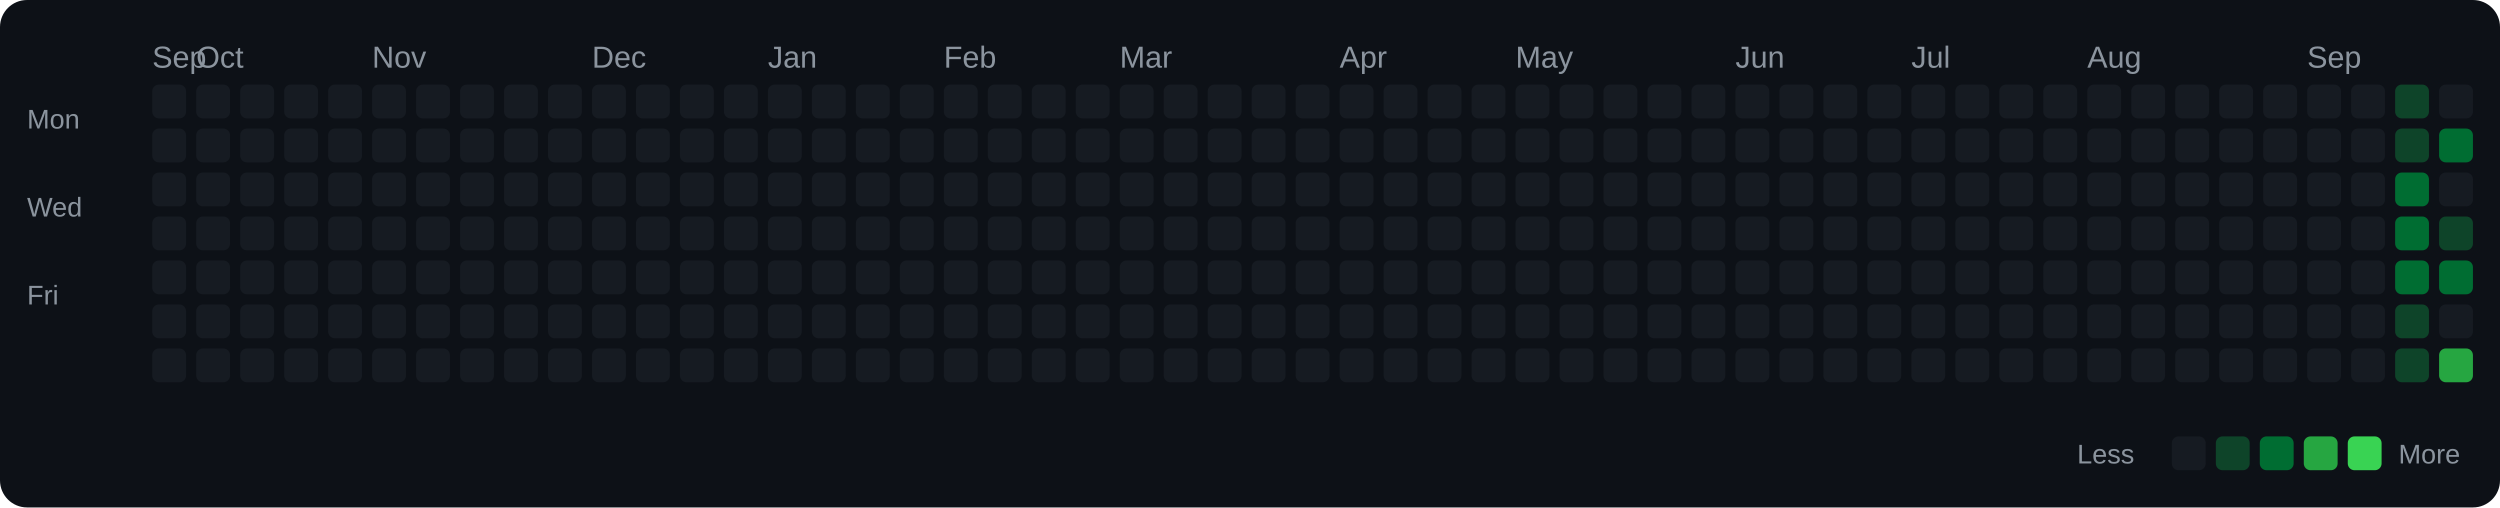
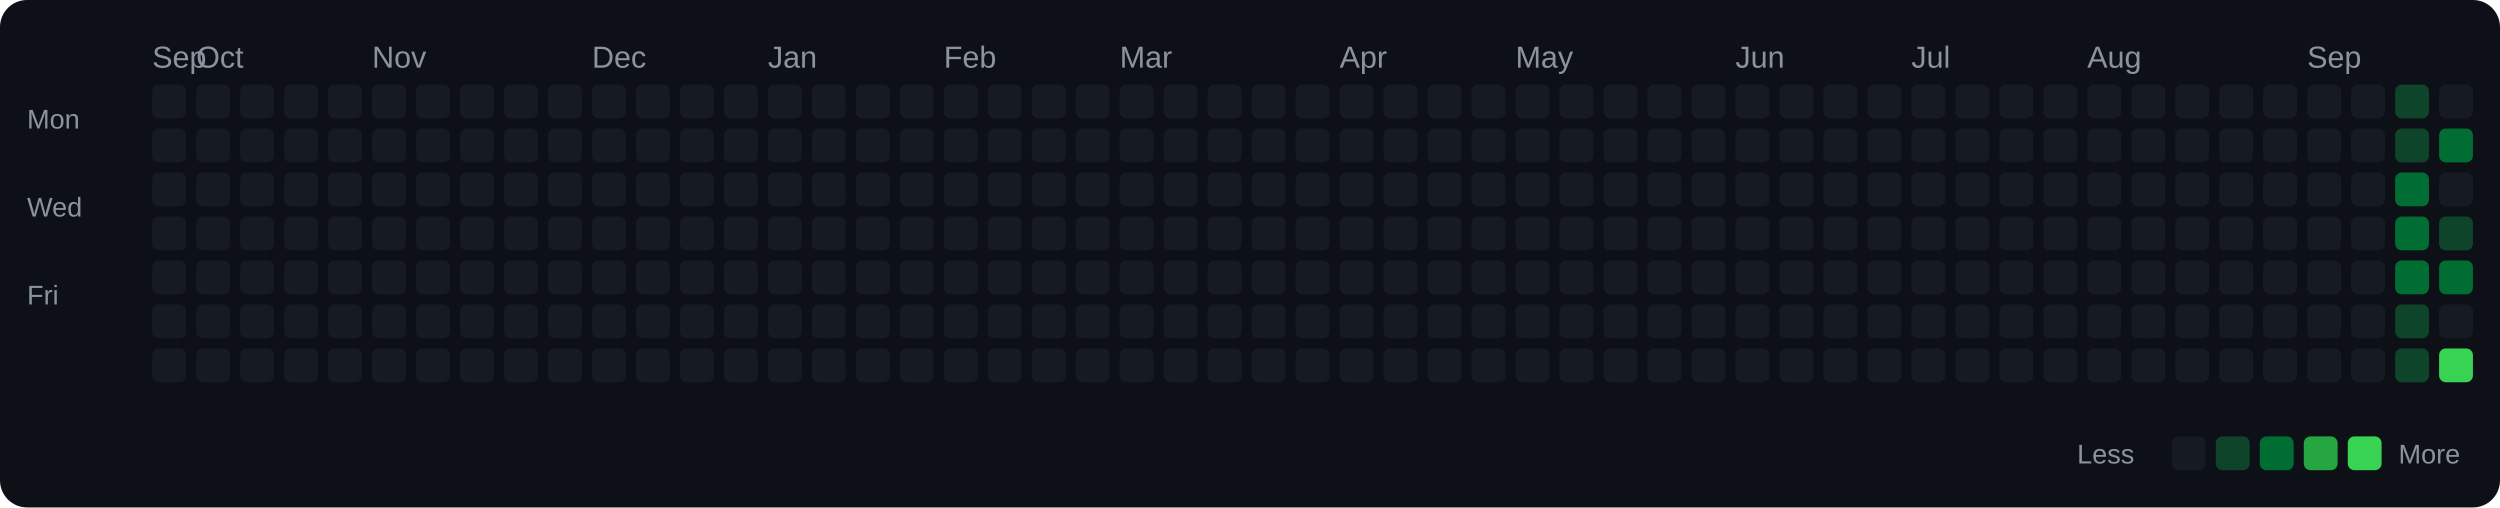
<svg xmlns="http://www.w3.org/2000/svg" width="739" height="150" viewBox="0 0 739 150" role="img" aria-labelledby="title description">
  <rect width="100%" height="100%" fill="#0d1117" rx="8" />
  <text x="45" y="20" fill="#8b949e" font-family="Arial, sans-serif" font-size="9"> Sep </text>
  <text x="58" y="20" fill="#8b949e" font-family="Arial, sans-serif" font-size="9"> Oct </text>
  <text x="110" y="20" fill="#8b949e" font-family="Arial, sans-serif" font-size="9"> Nov </text>
  <text x="175" y="20" fill="#8b949e" font-family="Arial, sans-serif" font-size="9"> Dec </text>
  <text x="227" y="20" fill="#8b949e" font-family="Arial, sans-serif" font-size="9"> Jan </text>
  <text x="279" y="20" fill="#8b949e" font-family="Arial, sans-serif" font-size="9"> Feb </text>
  <text x="331" y="20" fill="#8b949e" font-family="Arial, sans-serif" font-size="9"> Mar </text>
  <text x="396" y="20" fill="#8b949e" font-family="Arial, sans-serif" font-size="9"> Apr </text>
  <text x="448" y="20" fill="#8b949e" font-family="Arial, sans-serif" font-size="9"> May </text>
  <text x="513" y="20" fill="#8b949e" font-family="Arial, sans-serif" font-size="9"> Jun </text>
  <text x="565" y="20" fill="#8b949e" font-family="Arial, sans-serif" font-size="9"> Jul </text>
  <text x="617" y="20" fill="#8b949e" font-family="Arial, sans-serif" font-size="9"> Aug </text>
  <text x="682" y="20" fill="#8b949e" font-family="Arial, sans-serif" font-size="9"> Sep </text>
  <rect x="45" y="25" width="10" height="10" rx="2" fill="#161b22"> </rect>
  <rect x="45" y="38" width="10" height="10" rx="2" fill="#161b22"> </rect>
  <rect x="45" y="51" width="10" height="10" rx="2" fill="#161b22"> </rect>
  <rect x="45" y="64" width="10" height="10" rx="2" fill="#161b22"> </rect>
  <rect x="45" y="77" width="10" height="10" rx="2" fill="#161b22"> </rect>
  <rect x="45" y="90" width="10" height="10" rx="2" fill="#161b22"> </rect>
  <rect x="45" y="103" width="10" height="10" rx="2" fill="#161b22"> </rect>
  <rect x="58" y="25" width="10" height="10" rx="2" fill="#161b22"> </rect>
  <rect x="58" y="38" width="10" height="10" rx="2" fill="#161b22"> </rect>
  <rect x="58" y="51" width="10" height="10" rx="2" fill="#161b22"> </rect>
  <rect x="58" y="64" width="10" height="10" rx="2" fill="#161b22"> </rect>
  <rect x="58" y="77" width="10" height="10" rx="2" fill="#161b22"> </rect>
  <rect x="58" y="90" width="10" height="10" rx="2" fill="#161b22"> </rect>
  <rect x="58" y="103" width="10" height="10" rx="2" fill="#161b22"> </rect>
  <rect x="71" y="25" width="10" height="10" rx="2" fill="#161b22"> </rect>
  <rect x="71" y="38" width="10" height="10" rx="2" fill="#161b22"> </rect>
  <rect x="71" y="51" width="10" height="10" rx="2" fill="#161b22"> </rect>
  <rect x="71" y="64" width="10" height="10" rx="2" fill="#161b22"> </rect>
  <rect x="71" y="77" width="10" height="10" rx="2" fill="#161b22"> </rect>
  <rect x="71" y="90" width="10" height="10" rx="2" fill="#161b22"> </rect>
  <rect x="71" y="103" width="10" height="10" rx="2" fill="#161b22"> </rect>
  <rect x="84" y="25" width="10" height="10" rx="2" fill="#161b22"> </rect>
  <rect x="84" y="38" width="10" height="10" rx="2" fill="#161b22"> </rect>
  <rect x="84" y="51" width="10" height="10" rx="2" fill="#161b22"> </rect>
  <rect x="84" y="64" width="10" height="10" rx="2" fill="#161b22"> </rect>
  <rect x="84" y="77" width="10" height="10" rx="2" fill="#161b22"> </rect>
  <rect x="84" y="90" width="10" height="10" rx="2" fill="#161b22"> </rect>
  <rect x="84" y="103" width="10" height="10" rx="2" fill="#161b22"> </rect>
  <rect x="97" y="25" width="10" height="10" rx="2" fill="#161b22"> </rect>
  <rect x="97" y="38" width="10" height="10" rx="2" fill="#161b22"> </rect>
  <rect x="97" y="51" width="10" height="10" rx="2" fill="#161b22"> </rect>
  <rect x="97" y="64" width="10" height="10" rx="2" fill="#161b22"> </rect>
  <rect x="97" y="77" width="10" height="10" rx="2" fill="#161b22"> </rect>
  <rect x="97" y="90" width="10" height="10" rx="2" fill="#161b22"> </rect>
  <rect x="97" y="103" width="10" height="10" rx="2" fill="#161b22"> </rect>
  <rect x="110" y="25" width="10" height="10" rx="2" fill="#161b22"> </rect>
  <rect x="110" y="38" width="10" height="10" rx="2" fill="#161b22"> </rect>
  <rect x="110" y="51" width="10" height="10" rx="2" fill="#161b22"> </rect>
  <rect x="110" y="64" width="10" height="10" rx="2" fill="#161b22"> </rect>
  <rect x="110" y="77" width="10" height="10" rx="2" fill="#161b22"> </rect>
  <rect x="110" y="90" width="10" height="10" rx="2" fill="#161b22"> </rect>
  <rect x="110" y="103" width="10" height="10" rx="2" fill="#161b22"> </rect>
  <rect x="123" y="25" width="10" height="10" rx="2" fill="#161b22"> </rect>
  <rect x="123" y="38" width="10" height="10" rx="2" fill="#161b22"> </rect>
  <rect x="123" y="51" width="10" height="10" rx="2" fill="#161b22"> </rect>
  <rect x="123" y="64" width="10" height="10" rx="2" fill="#161b22"> </rect>
  <rect x="123" y="77" width="10" height="10" rx="2" fill="#161b22"> </rect>
  <rect x="123" y="90" width="10" height="10" rx="2" fill="#161b22"> </rect>
  <rect x="123" y="103" width="10" height="10" rx="2" fill="#161b22"> </rect>
  <rect x="136" y="25" width="10" height="10" rx="2" fill="#161b22"> </rect>
  <rect x="136" y="38" width="10" height="10" rx="2" fill="#161b22"> </rect>
  <rect x="136" y="51" width="10" height="10" rx="2" fill="#161b22"> </rect>
  <rect x="136" y="64" width="10" height="10" rx="2" fill="#161b22"> </rect>
  <rect x="136" y="77" width="10" height="10" rx="2" fill="#161b22"> </rect>
  <rect x="136" y="90" width="10" height="10" rx="2" fill="#161b22"> </rect>
  <rect x="136" y="103" width="10" height="10" rx="2" fill="#161b22"> </rect>
  <rect x="149" y="25" width="10" height="10" rx="2" fill="#161b22"> </rect>
  <rect x="149" y="38" width="10" height="10" rx="2" fill="#161b22"> </rect>
  <rect x="149" y="51" width="10" height="10" rx="2" fill="#161b22"> </rect>
  <rect x="149" y="64" width="10" height="10" rx="2" fill="#161b22"> </rect>
  <rect x="149" y="77" width="10" height="10" rx="2" fill="#161b22"> </rect>
  <rect x="149" y="90" width="10" height="10" rx="2" fill="#161b22"> </rect>
  <rect x="149" y="103" width="10" height="10" rx="2" fill="#161b22"> </rect>
  <rect x="162" y="25" width="10" height="10" rx="2" fill="#161b22"> </rect>
  <rect x="162" y="38" width="10" height="10" rx="2" fill="#161b22"> </rect>
  <rect x="162" y="51" width="10" height="10" rx="2" fill="#161b22"> </rect>
  <rect x="162" y="64" width="10" height="10" rx="2" fill="#161b22"> </rect>
  <rect x="162" y="77" width="10" height="10" rx="2" fill="#161b22"> </rect>
  <rect x="162" y="90" width="10" height="10" rx="2" fill="#161b22"> </rect>
  <rect x="162" y="103" width="10" height="10" rx="2" fill="#161b22"> </rect>
  <rect x="175" y="25" width="10" height="10" rx="2" fill="#161b22"> </rect>
  <rect x="175" y="38" width="10" height="10" rx="2" fill="#161b22"> </rect>
  <rect x="175" y="51" width="10" height="10" rx="2" fill="#161b22"> </rect>
  <rect x="175" y="64" width="10" height="10" rx="2" fill="#161b22"> </rect>
  <rect x="175" y="77" width="10" height="10" rx="2" fill="#161b22"> </rect>
  <rect x="175" y="90" width="10" height="10" rx="2" fill="#161b22"> </rect>
  <rect x="175" y="103" width="10" height="10" rx="2" fill="#161b22"> </rect>
  <rect x="188" y="25" width="10" height="10" rx="2" fill="#161b22"> </rect>
  <rect x="188" y="38" width="10" height="10" rx="2" fill="#161b22"> </rect>
  <rect x="188" y="51" width="10" height="10" rx="2" fill="#161b22"> </rect>
  <rect x="188" y="64" width="10" height="10" rx="2" fill="#161b22"> </rect>
  <rect x="188" y="77" width="10" height="10" rx="2" fill="#161b22"> </rect>
  <rect x="188" y="90" width="10" height="10" rx="2" fill="#161b22"> </rect>
  <rect x="188" y="103" width="10" height="10" rx="2" fill="#161b22"> </rect>
  <rect x="201" y="25" width="10" height="10" rx="2" fill="#161b22"> </rect>
  <rect x="201" y="38" width="10" height="10" rx="2" fill="#161b22"> </rect>
  <rect x="201" y="51" width="10" height="10" rx="2" fill="#161b22"> </rect>
  <rect x="201" y="64" width="10" height="10" rx="2" fill="#161b22"> </rect>
  <rect x="201" y="77" width="10" height="10" rx="2" fill="#161b22"> </rect>
  <rect x="201" y="90" width="10" height="10" rx="2" fill="#161b22"> </rect>
  <rect x="201" y="103" width="10" height="10" rx="2" fill="#161b22"> </rect>
  <rect x="214" y="25" width="10" height="10" rx="2" fill="#161b22"> </rect>
  <rect x="214" y="38" width="10" height="10" rx="2" fill="#161b22"> </rect>
  <rect x="214" y="51" width="10" height="10" rx="2" fill="#161b22"> </rect>
  <rect x="214" y="64" width="10" height="10" rx="2" fill="#161b22"> </rect>
  <rect x="214" y="77" width="10" height="10" rx="2" fill="#161b22"> </rect>
  <rect x="214" y="90" width="10" height="10" rx="2" fill="#161b22"> </rect>
  <rect x="214" y="103" width="10" height="10" rx="2" fill="#161b22"> </rect>
  <rect x="227" y="25" width="10" height="10" rx="2" fill="#161b22"> </rect>
  <rect x="227" y="38" width="10" height="10" rx="2" fill="#161b22"> </rect>
  <rect x="227" y="51" width="10" height="10" rx="2" fill="#161b22"> </rect>
  <rect x="227" y="64" width="10" height="10" rx="2" fill="#161b22"> </rect>
  <rect x="227" y="77" width="10" height="10" rx="2" fill="#161b22"> </rect>
  <rect x="227" y="90" width="10" height="10" rx="2" fill="#161b22"> </rect>
  <rect x="227" y="103" width="10" height="10" rx="2" fill="#161b22"> </rect>
  <rect x="240" y="25" width="10" height="10" rx="2" fill="#161b22"> </rect>
  <rect x="240" y="38" width="10" height="10" rx="2" fill="#161b22"> </rect>
  <rect x="240" y="51" width="10" height="10" rx="2" fill="#161b22"> </rect>
  <rect x="240" y="64" width="10" height="10" rx="2" fill="#161b22"> </rect>
  <rect x="240" y="77" width="10" height="10" rx="2" fill="#161b22"> </rect>
  <rect x="240" y="90" width="10" height="10" rx="2" fill="#161b22"> </rect>
  <rect x="240" y="103" width="10" height="10" rx="2" fill="#161b22"> </rect>
  <rect x="253" y="25" width="10" height="10" rx="2" fill="#161b22"> </rect>
  <rect x="253" y="38" width="10" height="10" rx="2" fill="#161b22"> </rect>
  <rect x="253" y="51" width="10" height="10" rx="2" fill="#161b22"> </rect>
  <rect x="253" y="64" width="10" height="10" rx="2" fill="#161b22"> </rect>
  <rect x="253" y="77" width="10" height="10" rx="2" fill="#161b22"> </rect>
  <rect x="253" y="90" width="10" height="10" rx="2" fill="#161b22"> </rect>
  <rect x="253" y="103" width="10" height="10" rx="2" fill="#161b22"> </rect>
  <rect x="266" y="25" width="10" height="10" rx="2" fill="#161b22"> </rect>
  <rect x="266" y="38" width="10" height="10" rx="2" fill="#161b22"> </rect>
  <rect x="266" y="51" width="10" height="10" rx="2" fill="#161b22"> </rect>
  <rect x="266" y="64" width="10" height="10" rx="2" fill="#161b22"> </rect>
  <rect x="266" y="77" width="10" height="10" rx="2" fill="#161b22"> </rect>
  <rect x="266" y="90" width="10" height="10" rx="2" fill="#161b22"> </rect>
  <rect x="266" y="103" width="10" height="10" rx="2" fill="#161b22"> </rect>
  <rect x="279" y="25" width="10" height="10" rx="2" fill="#161b22"> </rect>
  <rect x="279" y="38" width="10" height="10" rx="2" fill="#161b22"> </rect>
  <rect x="279" y="51" width="10" height="10" rx="2" fill="#161b22"> </rect>
  <rect x="279" y="64" width="10" height="10" rx="2" fill="#161b22"> </rect>
  <rect x="279" y="77" width="10" height="10" rx="2" fill="#161b22"> </rect>
  <rect x="279" y="90" width="10" height="10" rx="2" fill="#161b22"> </rect>
  <rect x="279" y="103" width="10" height="10" rx="2" fill="#161b22"> </rect>
  <rect x="292" y="25" width="10" height="10" rx="2" fill="#161b22"> </rect>
  <rect x="292" y="38" width="10" height="10" rx="2" fill="#161b22"> </rect>
  <rect x="292" y="51" width="10" height="10" rx="2" fill="#161b22"> </rect>
  <rect x="292" y="64" width="10" height="10" rx="2" fill="#161b22"> </rect>
  <rect x="292" y="77" width="10" height="10" rx="2" fill="#161b22"> </rect>
  <rect x="292" y="90" width="10" height="10" rx="2" fill="#161b22"> </rect>
  <rect x="292" y="103" width="10" height="10" rx="2" fill="#161b22"> </rect>
  <rect x="305" y="25" width="10" height="10" rx="2" fill="#161b22"> </rect>
  <rect x="305" y="38" width="10" height="10" rx="2" fill="#161b22"> </rect>
  <rect x="305" y="51" width="10" height="10" rx="2" fill="#161b22"> </rect>
  <rect x="305" y="64" width="10" height="10" rx="2" fill="#161b22"> </rect>
  <rect x="305" y="77" width="10" height="10" rx="2" fill="#161b22"> </rect>
  <rect x="305" y="90" width="10" height="10" rx="2" fill="#161b22"> </rect>
  <rect x="305" y="103" width="10" height="10" rx="2" fill="#161b22"> </rect>
  <rect x="318" y="25" width="10" height="10" rx="2" fill="#161b22"> </rect>
  <rect x="318" y="38" width="10" height="10" rx="2" fill="#161b22"> </rect>
  <rect x="318" y="51" width="10" height="10" rx="2" fill="#161b22"> </rect>
  <rect x="318" y="64" width="10" height="10" rx="2" fill="#161b22"> </rect>
  <rect x="318" y="77" width="10" height="10" rx="2" fill="#161b22"> </rect>
  <rect x="318" y="90" width="10" height="10" rx="2" fill="#161b22"> </rect>
  <rect x="318" y="103" width="10" height="10" rx="2" fill="#161b22"> </rect>
  <rect x="331" y="25" width="10" height="10" rx="2" fill="#161b22"> </rect>
  <rect x="331" y="38" width="10" height="10" rx="2" fill="#161b22"> </rect>
  <rect x="331" y="51" width="10" height="10" rx="2" fill="#161b22"> </rect>
  <rect x="331" y="64" width="10" height="10" rx="2" fill="#161b22"> </rect>
  <rect x="331" y="77" width="10" height="10" rx="2" fill="#161b22"> </rect>
  <rect x="331" y="90" width="10" height="10" rx="2" fill="#161b22"> </rect>
  <rect x="331" y="103" width="10" height="10" rx="2" fill="#161b22"> </rect>
  <rect x="344" y="25" width="10" height="10" rx="2" fill="#161b22"> </rect>
  <rect x="344" y="38" width="10" height="10" rx="2" fill="#161b22"> </rect>
  <rect x="344" y="51" width="10" height="10" rx="2" fill="#161b22"> </rect>
  <rect x="344" y="64" width="10" height="10" rx="2" fill="#161b22"> </rect>
  <rect x="344" y="77" width="10" height="10" rx="2" fill="#161b22"> </rect>
  <rect x="344" y="90" width="10" height="10" rx="2" fill="#161b22"> </rect>
  <rect x="344" y="103" width="10" height="10" rx="2" fill="#161b22"> </rect>
  <rect x="357" y="25" width="10" height="10" rx="2" fill="#161b22"> </rect>
  <rect x="357" y="38" width="10" height="10" rx="2" fill="#161b22"> </rect>
  <rect x="357" y="51" width="10" height="10" rx="2" fill="#161b22"> </rect>
  <rect x="357" y="64" width="10" height="10" rx="2" fill="#161b22"> </rect>
  <rect x="357" y="77" width="10" height="10" rx="2" fill="#161b22"> </rect>
  <rect x="357" y="90" width="10" height="10" rx="2" fill="#161b22"> </rect>
  <rect x="357" y="103" width="10" height="10" rx="2" fill="#161b22"> </rect>
  <rect x="370" y="25" width="10" height="10" rx="2" fill="#161b22"> </rect>
  <rect x="370" y="38" width="10" height="10" rx="2" fill="#161b22"> </rect>
  <rect x="370" y="51" width="10" height="10" rx="2" fill="#161b22"> </rect>
  <rect x="370" y="64" width="10" height="10" rx="2" fill="#161b22"> </rect>
  <rect x="370" y="77" width="10" height="10" rx="2" fill="#161b22"> </rect>
  <rect x="370" y="90" width="10" height="10" rx="2" fill="#161b22"> </rect>
  <rect x="370" y="103" width="10" height="10" rx="2" fill="#161b22"> </rect>
  <rect x="383" y="25" width="10" height="10" rx="2" fill="#161b22"> </rect>
  <rect x="383" y="38" width="10" height="10" rx="2" fill="#161b22"> </rect>
  <rect x="383" y="51" width="10" height="10" rx="2" fill="#161b22"> </rect>
  <rect x="383" y="64" width="10" height="10" rx="2" fill="#161b22"> </rect>
  <rect x="383" y="77" width="10" height="10" rx="2" fill="#161b22"> </rect>
  <rect x="383" y="90" width="10" height="10" rx="2" fill="#161b22"> </rect>
  <rect x="383" y="103" width="10" height="10" rx="2" fill="#161b22"> </rect>
  <rect x="396" y="25" width="10" height="10" rx="2" fill="#161b22"> </rect>
  <rect x="396" y="38" width="10" height="10" rx="2" fill="#161b22"> </rect>
  <rect x="396" y="51" width="10" height="10" rx="2" fill="#161b22"> </rect>
  <rect x="396" y="64" width="10" height="10" rx="2" fill="#161b22"> </rect>
  <rect x="396" y="77" width="10" height="10" rx="2" fill="#161b22"> </rect>
  <rect x="396" y="90" width="10" height="10" rx="2" fill="#161b22"> </rect>
  <rect x="396" y="103" width="10" height="10" rx="2" fill="#161b22"> </rect>
  <rect x="409" y="25" width="10" height="10" rx="2" fill="#161b22"> </rect>
  <rect x="409" y="38" width="10" height="10" rx="2" fill="#161b22"> </rect>
  <rect x="409" y="51" width="10" height="10" rx="2" fill="#161b22"> </rect>
  <rect x="409" y="64" width="10" height="10" rx="2" fill="#161b22"> </rect>
  <rect x="409" y="77" width="10" height="10" rx="2" fill="#161b22"> </rect>
  <rect x="409" y="90" width="10" height="10" rx="2" fill="#161b22"> </rect>
  <rect x="409" y="103" width="10" height="10" rx="2" fill="#161b22"> </rect>
  <rect x="422" y="25" width="10" height="10" rx="2" fill="#161b22"> </rect>
  <rect x="422" y="38" width="10" height="10" rx="2" fill="#161b22"> </rect>
  <rect x="422" y="51" width="10" height="10" rx="2" fill="#161b22"> </rect>
  <rect x="422" y="64" width="10" height="10" rx="2" fill="#161b22"> </rect>
  <rect x="422" y="77" width="10" height="10" rx="2" fill="#161b22"> </rect>
  <rect x="422" y="90" width="10" height="10" rx="2" fill="#161b22"> </rect>
  <rect x="422" y="103" width="10" height="10" rx="2" fill="#161b22"> </rect>
  <rect x="435" y="25" width="10" height="10" rx="2" fill="#161b22"> </rect>
  <rect x="435" y="38" width="10" height="10" rx="2" fill="#161b22"> </rect>
  <rect x="435" y="51" width="10" height="10" rx="2" fill="#161b22"> </rect>
  <rect x="435" y="64" width="10" height="10" rx="2" fill="#161b22"> </rect>
  <rect x="435" y="77" width="10" height="10" rx="2" fill="#161b22"> </rect>
  <rect x="435" y="90" width="10" height="10" rx="2" fill="#161b22"> </rect>
  <rect x="435" y="103" width="10" height="10" rx="2" fill="#161b22"> </rect>
  <rect x="448" y="25" width="10" height="10" rx="2" fill="#161b22"> </rect>
  <rect x="448" y="38" width="10" height="10" rx="2" fill="#161b22"> </rect>
  <rect x="448" y="51" width="10" height="10" rx="2" fill="#161b22"> </rect>
  <rect x="448" y="64" width="10" height="10" rx="2" fill="#161b22"> </rect>
  <rect x="448" y="77" width="10" height="10" rx="2" fill="#161b22"> </rect>
  <rect x="448" y="90" width="10" height="10" rx="2" fill="#161b22"> </rect>
  <rect x="448" y="103" width="10" height="10" rx="2" fill="#161b22"> </rect>
  <rect x="461" y="25" width="10" height="10" rx="2" fill="#161b22"> </rect>
  <rect x="461" y="38" width="10" height="10" rx="2" fill="#161b22"> </rect>
  <rect x="461" y="51" width="10" height="10" rx="2" fill="#161b22"> </rect>
  <rect x="461" y="64" width="10" height="10" rx="2" fill="#161b22"> </rect>
  <rect x="461" y="77" width="10" height="10" rx="2" fill="#161b22"> </rect>
  <rect x="461" y="90" width="10" height="10" rx="2" fill="#161b22"> </rect>
  <rect x="461" y="103" width="10" height="10" rx="2" fill="#161b22"> </rect>
  <rect x="474" y="25" width="10" height="10" rx="2" fill="#161b22"> </rect>
  <rect x="474" y="38" width="10" height="10" rx="2" fill="#161b22"> </rect>
  <rect x="474" y="51" width="10" height="10" rx="2" fill="#161b22"> </rect>
  <rect x="474" y="64" width="10" height="10" rx="2" fill="#161b22"> </rect>
  <rect x="474" y="77" width="10" height="10" rx="2" fill="#161b22"> </rect>
  <rect x="474" y="90" width="10" height="10" rx="2" fill="#161b22"> </rect>
  <rect x="474" y="103" width="10" height="10" rx="2" fill="#161b22"> </rect>
  <rect x="487" y="25" width="10" height="10" rx="2" fill="#161b22"> </rect>
  <rect x="487" y="38" width="10" height="10" rx="2" fill="#161b22"> </rect>
  <rect x="487" y="51" width="10" height="10" rx="2" fill="#161b22"> </rect>
  <rect x="487" y="64" width="10" height="10" rx="2" fill="#161b22"> </rect>
  <rect x="487" y="77" width="10" height="10" rx="2" fill="#161b22"> </rect>
  <rect x="487" y="90" width="10" height="10" rx="2" fill="#161b22"> </rect>
  <rect x="487" y="103" width="10" height="10" rx="2" fill="#161b22"> </rect>
  <rect x="500" y="25" width="10" height="10" rx="2" fill="#161b22"> </rect>
  <rect x="500" y="38" width="10" height="10" rx="2" fill="#161b22"> </rect>
  <rect x="500" y="51" width="10" height="10" rx="2" fill="#161b22"> </rect>
  <rect x="500" y="64" width="10" height="10" rx="2" fill="#161b22"> </rect>
  <rect x="500" y="77" width="10" height="10" rx="2" fill="#161b22"> </rect>
  <rect x="500" y="90" width="10" height="10" rx="2" fill="#161b22"> </rect>
  <rect x="500" y="103" width="10" height="10" rx="2" fill="#161b22"> </rect>
  <rect x="513" y="25" width="10" height="10" rx="2" fill="#161b22"> </rect>
  <rect x="513" y="38" width="10" height="10" rx="2" fill="#161b22"> </rect>
  <rect x="513" y="51" width="10" height="10" rx="2" fill="#161b22"> </rect>
  <rect x="513" y="64" width="10" height="10" rx="2" fill="#161b22"> </rect>
  <rect x="513" y="77" width="10" height="10" rx="2" fill="#161b22"> </rect>
  <rect x="513" y="90" width="10" height="10" rx="2" fill="#161b22"> </rect>
  <rect x="513" y="103" width="10" height="10" rx="2" fill="#161b22"> </rect>
  <rect x="526" y="25" width="10" height="10" rx="2" fill="#161b22"> </rect>
  <rect x="526" y="38" width="10" height="10" rx="2" fill="#161b22"> </rect>
  <rect x="526" y="51" width="10" height="10" rx="2" fill="#161b22"> </rect>
  <rect x="526" y="64" width="10" height="10" rx="2" fill="#161b22"> </rect>
  <rect x="526" y="77" width="10" height="10" rx="2" fill="#161b22"> </rect>
  <rect x="526" y="90" width="10" height="10" rx="2" fill="#161b22"> </rect>
  <rect x="526" y="103" width="10" height="10" rx="2" fill="#161b22"> </rect>
  <rect x="539" y="25" width="10" height="10" rx="2" fill="#161b22"> </rect>
  <rect x="539" y="38" width="10" height="10" rx="2" fill="#161b22"> </rect>
  <rect x="539" y="51" width="10" height="10" rx="2" fill="#161b22"> </rect>
  <rect x="539" y="64" width="10" height="10" rx="2" fill="#161b22"> </rect>
  <rect x="539" y="77" width="10" height="10" rx="2" fill="#161b22"> </rect>
  <rect x="539" y="90" width="10" height="10" rx="2" fill="#161b22"> </rect>
  <rect x="539" y="103" width="10" height="10" rx="2" fill="#161b22"> </rect>
  <rect x="552" y="25" width="10" height="10" rx="2" fill="#161b22"> </rect>
  <rect x="552" y="38" width="10" height="10" rx="2" fill="#161b22"> </rect>
  <rect x="552" y="51" width="10" height="10" rx="2" fill="#161b22"> </rect>
  <rect x="552" y="64" width="10" height="10" rx="2" fill="#161b22"> </rect>
  <rect x="552" y="77" width="10" height="10" rx="2" fill="#161b22"> </rect>
  <rect x="552" y="90" width="10" height="10" rx="2" fill="#161b22"> </rect>
  <rect x="552" y="103" width="10" height="10" rx="2" fill="#161b22"> </rect>
  <rect x="565" y="25" width="10" height="10" rx="2" fill="#161b22"> </rect>
  <rect x="565" y="38" width="10" height="10" rx="2" fill="#161b22"> </rect>
  <rect x="565" y="51" width="10" height="10" rx="2" fill="#161b22"> </rect>
  <rect x="565" y="64" width="10" height="10" rx="2" fill="#161b22"> </rect>
  <rect x="565" y="77" width="10" height="10" rx="2" fill="#161b22"> </rect>
  <rect x="565" y="90" width="10" height="10" rx="2" fill="#161b22"> </rect>
  <rect x="565" y="103" width="10" height="10" rx="2" fill="#161b22"> </rect>
  <rect x="578" y="25" width="10" height="10" rx="2" fill="#161b22"> </rect>
  <rect x="578" y="38" width="10" height="10" rx="2" fill="#161b22"> </rect>
  <rect x="578" y="51" width="10" height="10" rx="2" fill="#161b22"> </rect>
  <rect x="578" y="64" width="10" height="10" rx="2" fill="#161b22"> </rect>
  <rect x="578" y="77" width="10" height="10" rx="2" fill="#161b22"> </rect>
  <rect x="578" y="90" width="10" height="10" rx="2" fill="#161b22"> </rect>
  <rect x="578" y="103" width="10" height="10" rx="2" fill="#161b22"> </rect>
  <rect x="591" y="25" width="10" height="10" rx="2" fill="#161b22"> </rect>
  <rect x="591" y="38" width="10" height="10" rx="2" fill="#161b22"> </rect>
  <rect x="591" y="51" width="10" height="10" rx="2" fill="#161b22"> </rect>
  <rect x="591" y="64" width="10" height="10" rx="2" fill="#161b22"> </rect>
  <rect x="591" y="77" width="10" height="10" rx="2" fill="#161b22"> </rect>
  <rect x="591" y="90" width="10" height="10" rx="2" fill="#161b22"> </rect>
  <rect x="591" y="103" width="10" height="10" rx="2" fill="#161b22"> </rect>
  <rect x="604" y="25" width="10" height="10" rx="2" fill="#161b22"> </rect>
  <rect x="604" y="38" width="10" height="10" rx="2" fill="#161b22"> </rect>
  <rect x="604" y="51" width="10" height="10" rx="2" fill="#161b22"> </rect>
  <rect x="604" y="64" width="10" height="10" rx="2" fill="#161b22"> </rect>
  <rect x="604" y="77" width="10" height="10" rx="2" fill="#161b22"> </rect>
  <rect x="604" y="90" width="10" height="10" rx="2" fill="#161b22"> </rect>
  <rect x="604" y="103" width="10" height="10" rx="2" fill="#161b22"> </rect>
  <rect x="617" y="25" width="10" height="10" rx="2" fill="#161b22"> </rect>
  <rect x="617" y="38" width="10" height="10" rx="2" fill="#161b22"> </rect>
  <rect x="617" y="51" width="10" height="10" rx="2" fill="#161b22"> </rect>
  <rect x="617" y="64" width="10" height="10" rx="2" fill="#161b22"> </rect>
  <rect x="617" y="77" width="10" height="10" rx="2" fill="#161b22"> </rect>
  <rect x="617" y="90" width="10" height="10" rx="2" fill="#161b22"> </rect>
  <rect x="617" y="103" width="10" height="10" rx="2" fill="#161b22"> </rect>
  <rect x="630" y="25" width="10" height="10" rx="2" fill="#161b22"> </rect>
  <rect x="630" y="38" width="10" height="10" rx="2" fill="#161b22"> </rect>
  <rect x="630" y="51" width="10" height="10" rx="2" fill="#161b22"> </rect>
  <rect x="630" y="64" width="10" height="10" rx="2" fill="#161b22"> </rect>
  <rect x="630" y="77" width="10" height="10" rx="2" fill="#161b22"> </rect>
  <rect x="630" y="90" width="10" height="10" rx="2" fill="#161b22"> </rect>
  <rect x="630" y="103" width="10" height="10" rx="2" fill="#161b22"> </rect>
  <rect x="643" y="25" width="10" height="10" rx="2" fill="#161b22"> </rect>
  <rect x="643" y="38" width="10" height="10" rx="2" fill="#161b22"> </rect>
  <rect x="643" y="51" width="10" height="10" rx="2" fill="#161b22"> </rect>
  <rect x="643" y="64" width="10" height="10" rx="2" fill="#161b22"> </rect>
  <rect x="643" y="77" width="10" height="10" rx="2" fill="#161b22"> </rect>
  <rect x="643" y="90" width="10" height="10" rx="2" fill="#161b22"> </rect>
  <rect x="643" y="103" width="10" height="10" rx="2" fill="#161b22"> </rect>
  <rect x="656" y="25" width="10" height="10" rx="2" fill="#161b22"> </rect>
  <rect x="656" y="38" width="10" height="10" rx="2" fill="#161b22"> </rect>
  <rect x="656" y="51" width="10" height="10" rx="2" fill="#161b22"> </rect>
  <rect x="656" y="64" width="10" height="10" rx="2" fill="#161b22"> </rect>
  <rect x="656" y="77" width="10" height="10" rx="2" fill="#161b22"> </rect>
  <rect x="656" y="90" width="10" height="10" rx="2" fill="#161b22"> </rect>
  <rect x="656" y="103" width="10" height="10" rx="2" fill="#161b22"> </rect>
  <rect x="669" y="25" width="10" height="10" rx="2" fill="#161b22"> </rect>
  <rect x="669" y="38" width="10" height="10" rx="2" fill="#161b22"> </rect>
  <rect x="669" y="51" width="10" height="10" rx="2" fill="#161b22"> </rect>
  <rect x="669" y="64" width="10" height="10" rx="2" fill="#161b22"> </rect>
  <rect x="669" y="77" width="10" height="10" rx="2" fill="#161b22"> </rect>
  <rect x="669" y="90" width="10" height="10" rx="2" fill="#161b22"> </rect>
  <rect x="669" y="103" width="10" height="10" rx="2" fill="#161b22"> </rect>
  <rect x="682" y="25" width="10" height="10" rx="2" fill="#161b22"> </rect>
  <rect x="682" y="38" width="10" height="10" rx="2" fill="#161b22"> </rect>
  <rect x="682" y="51" width="10" height="10" rx="2" fill="#161b22"> </rect>
  <rect x="682" y="64" width="10" height="10" rx="2" fill="#161b22"> </rect>
  <rect x="682" y="77" width="10" height="10" rx="2" fill="#161b22"> </rect>
  <rect x="682" y="90" width="10" height="10" rx="2" fill="#161b22"> </rect>
  <rect x="682" y="103" width="10" height="10" rx="2" fill="#161b22"> </rect>
  <rect x="695" y="25" width="10" height="10" rx="2" fill="#161b22"> </rect>
  <rect x="695" y="38" width="10" height="10" rx="2" fill="#161b22"> </rect>
  <rect x="695" y="51" width="10" height="10" rx="2" fill="#161b22"> </rect>
  <rect x="695" y="64" width="10" height="10" rx="2" fill="#161b22"> </rect>
  <rect x="695" y="77" width="10" height="10" rx="2" fill="#161b22"> </rect>
  <rect x="695" y="90" width="10" height="10" rx="2" fill="#161b22"> </rect>
  <rect x="695" y="103" width="10" height="10" rx="2" fill="#161b22"> </rect>
  <rect x="708" y="25" width="10" height="10" rx="2" fill="#0e4429"> </rect>
  <rect x="708" y="38" width="10" height="10" rx="2" fill="#0e4429"> </rect>
  <rect x="708" y="51" width="10" height="10" rx="2" fill="#006d32"> </rect>
  <rect x="708" y="64" width="10" height="10" rx="2" fill="#006d32"> </rect>
  <rect x="708" y="77" width="10" height="10" rx="2" fill="#006d32"> </rect>
  <rect x="708" y="90" width="10" height="10" rx="2" fill="#0e4429"> </rect>
  <rect x="708" y="103" width="10" height="10" rx="2" fill="#0e4429"> </rect>
  <rect x="721" y="25" width="10" height="10" rx="2" fill="#161b22"> </rect>
  <rect x="721" y="38" width="10" height="10" rx="2" fill="#006d32"> </rect>
  <rect x="721" y="51" width="10" height="10" rx="2" fill="#161b22"> </rect>
  <rect x="721" y="64" width="10" height="10" rx="2" fill="#0e4429"> </rect>
  <rect x="721" y="77" width="10" height="10" rx="2" fill="#006d32"> </rect>
  <rect x="721" y="90" width="10" height="10" rx="2" fill="#161b22"> </rect>
-   <rect x="721" y="103" width="10" height="10" rx="2" fill="#26a641"> </rect>
+   <rect x="721" y="103" width="10" height="10" rx="2" fill="#39d353"> </rect>
  <text x="8" y="38" fill="#8b949e" font-family="Arial, sans-serif" font-size="8">Mon</text>
  <text x="8" y="64" fill="#8b949e" font-family="Arial, sans-serif" font-size="8">Wed</text>
  <text x="8" y="90" fill="#8b949e" font-family="Arial, sans-serif" font-size="8">Fri</text>
  <text x="614" y="137" fill="#8b949e" font-family="Arial, sans-serif" font-size="8">Less</text>
  <rect x="642" y="129" width="10" height="10" rx="2" fill="#161b22" />
  <rect x="655" y="129" width="10" height="10" rx="2" fill="#0e4429" />
  <rect x="668" y="129" width="10" height="10" rx="2" fill="#006d32" />
  <rect x="681" y="129" width="10" height="10" rx="2" fill="#26a641" />
  <rect x="694" y="129" width="10" height="10" rx="2" fill="#39d353" />
  <text x="709" y="137" fill="#8b949e" font-family="Arial, sans-serif" font-size="8">More</text>
</svg>
